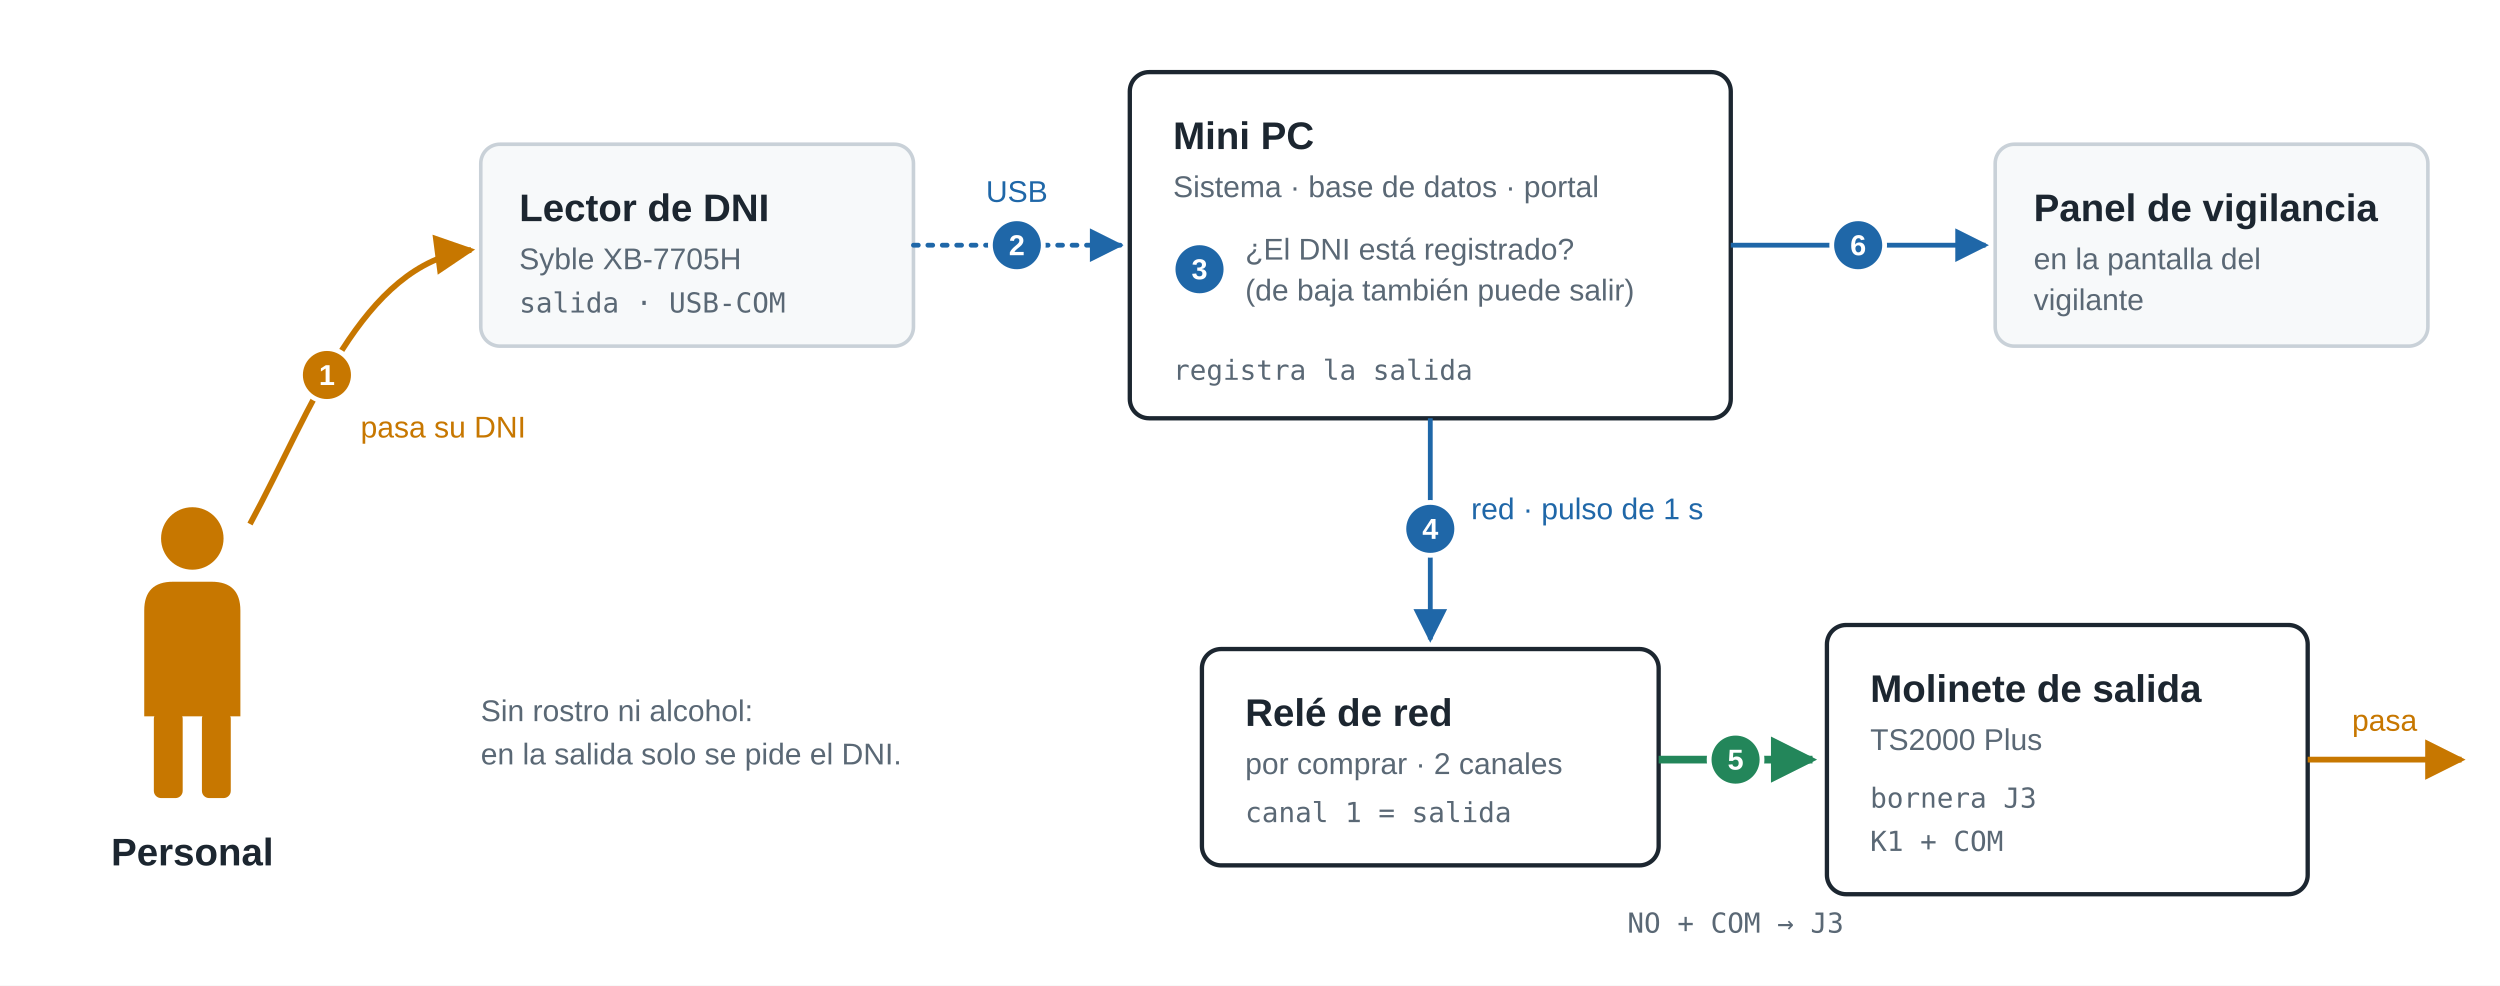
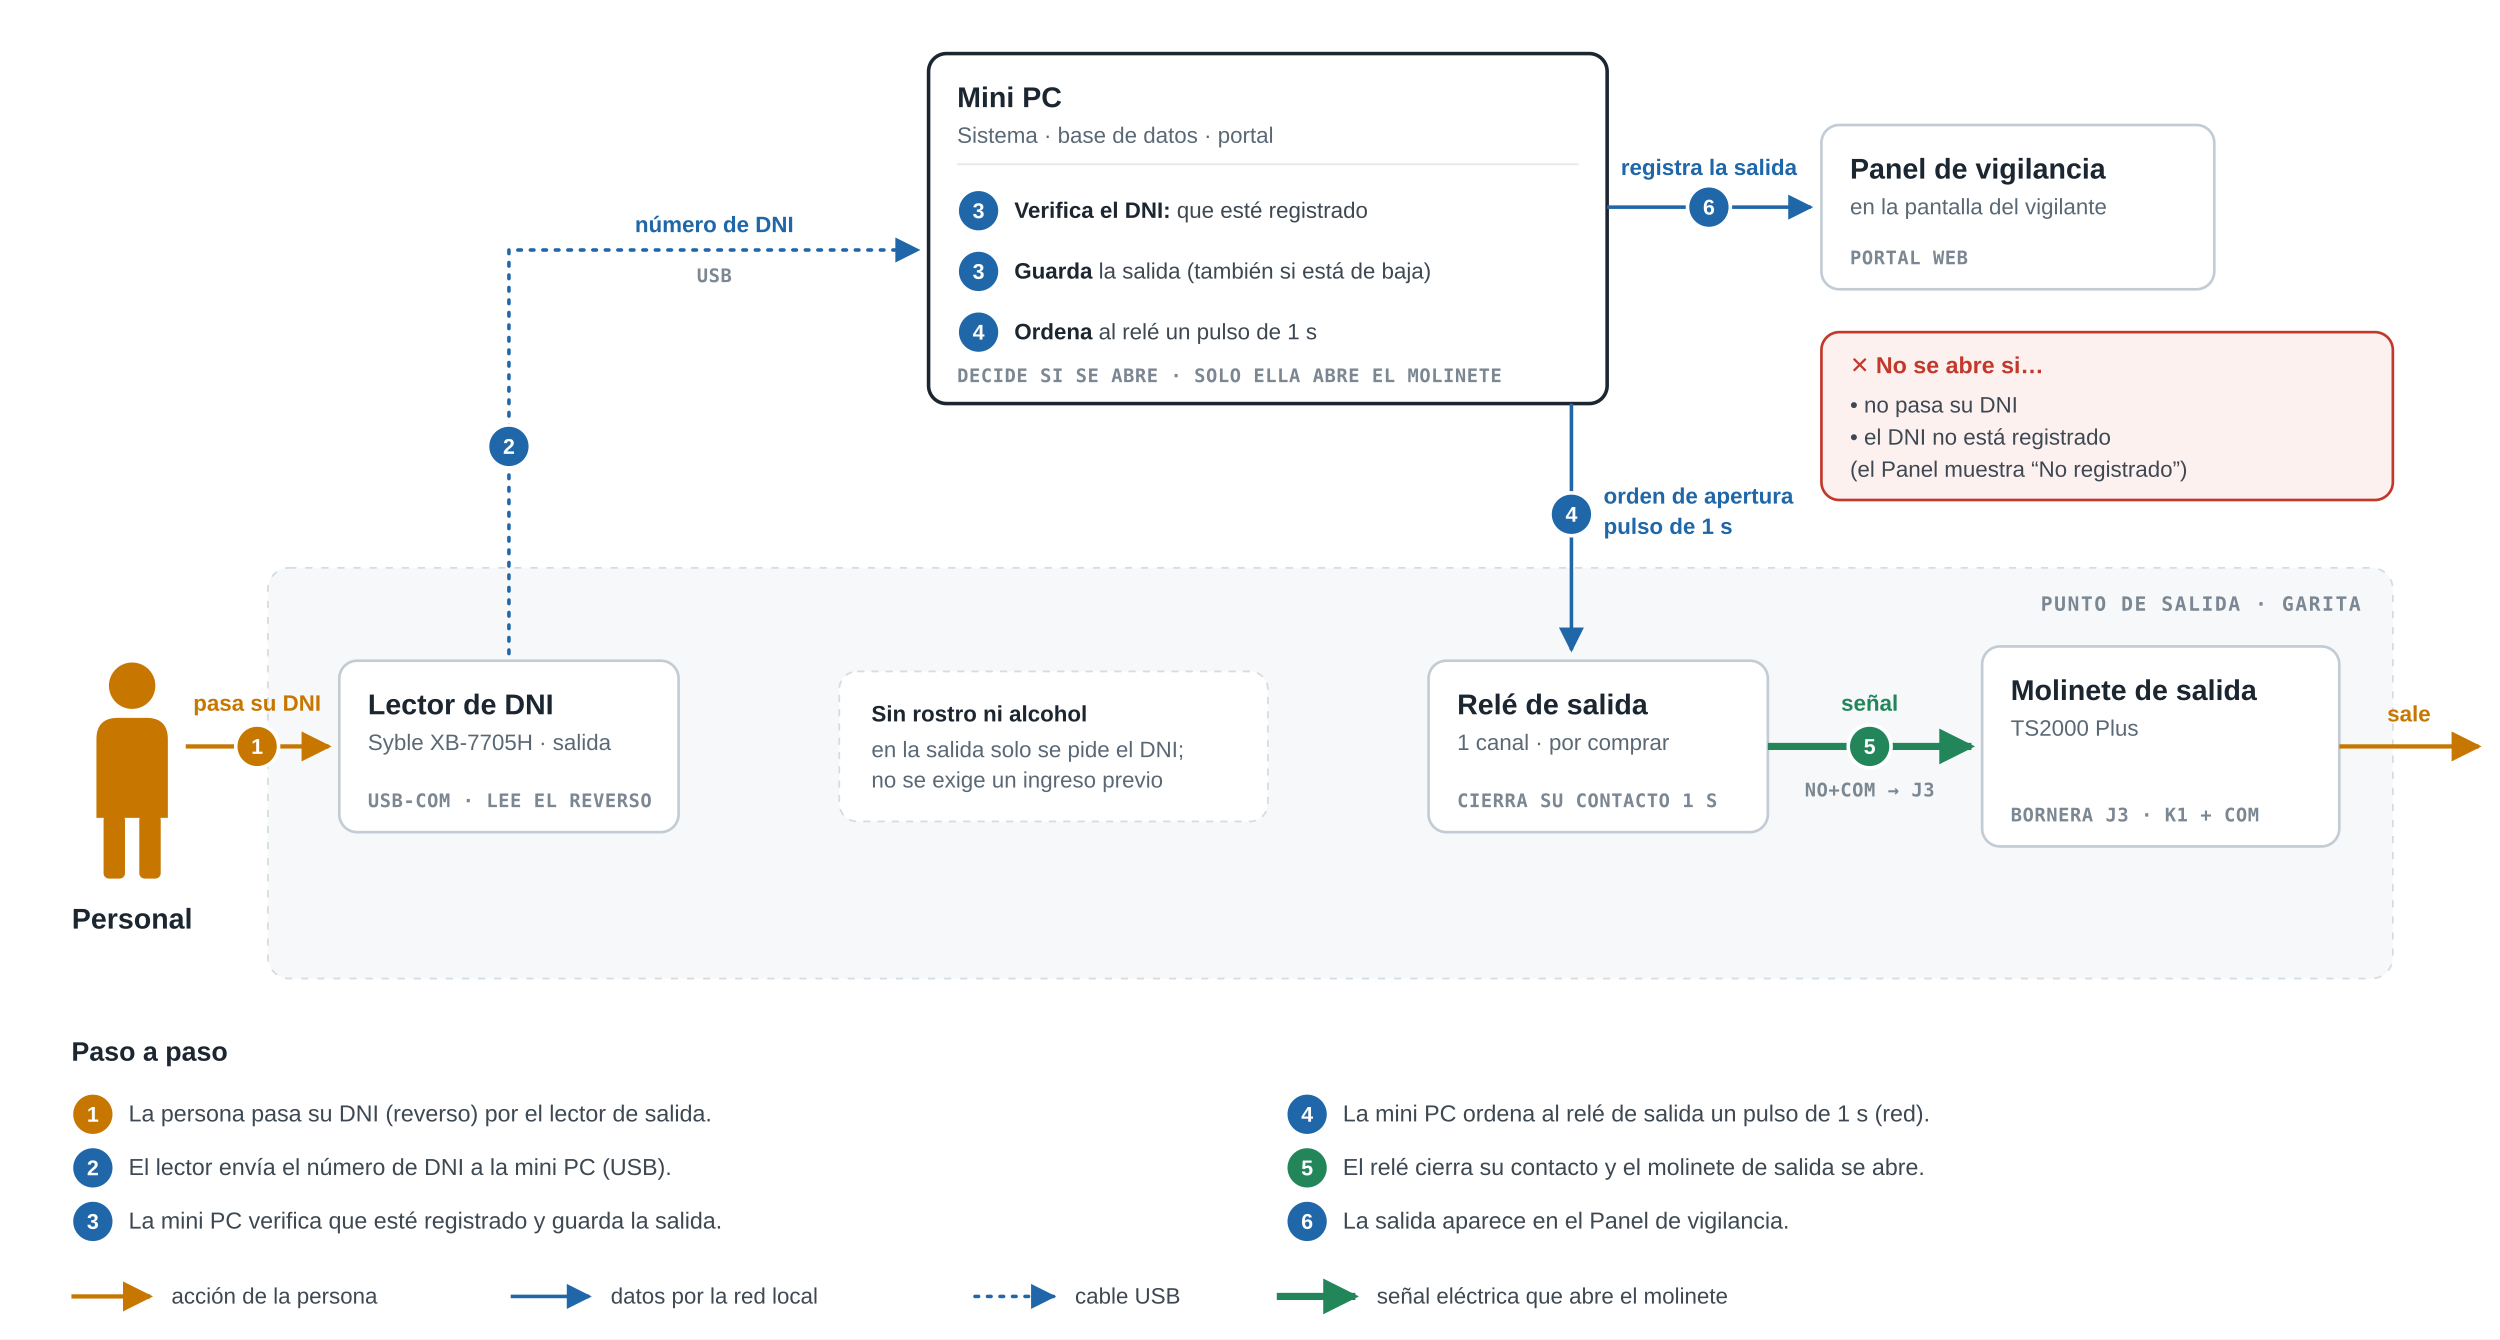
- <svg xmlns="http://www.w3.org/2000/svg" viewBox="0 0 1040 410" width="1040" height="410">
-   <style>/* SVG */
-   .bx { fill: #f7f9fa; stroke: #c9d1d8; stroke-width: 1.5; }
-   .bx-main { fill: #ffffff; stroke: #1c2630; stroke-width: 1.8; }
-   .t1 { font: 600 16px Segoe UI, Arial, sans-serif; fill: #1c2630; }
-   .t2 { font: 400 12.5px Segoe UI, Arial, sans-serif; fill: #5a6875; }
-   .tm { font: 500 11.5px Consolas, Menlo, monospace; fill: #5a6875; }
-   .lp { font: 500 12.5px Segoe UI, Arial, sans-serif; fill: #c77700; }
-   .ld { font: 500 12.5px Segoe UI, Arial, sans-serif; fill: #1f67a8; }
-   .lo { font: 600 12.5px Segoe UI, Arial, sans-serif; fill: #23865a; }
-   .lm { font: 500 12px Segoe UI, Arial, sans-serif; fill: #7b8792; }
-   .ap { stroke: #c77700; stroke-width: 2.4; fill: none; }
-   .ad { stroke: #1f67a8; stroke-width: 2; fill: none; }
-   .ao { stroke: #23865a; stroke-width: 3.2; fill: none; }
-   .am { stroke: #7b8792; stroke-width: 1.8; fill: none; stroke-dasharray: 6 5; }
-   .usb { stroke: #1f67a8; stroke-width: 2; fill: none; stroke-dasharray: 2 4; stroke-linecap: round; }
-   .fig { fill: #c77700; }
-   .n circle { stroke: #ffffff; stroke-width: 2; }
-   .n text { font: 700 12px Segoe UI, Arial, sans-serif; fill: #fff; text-anchor: middle; dominant-baseline: central; }
-   .np circle { fill: #c77700; }
-   .nd circle { fill: #1f67a8; }
-   .no circle { fill: #23865a; }
-   .mp { fill: #c77700; }
-   .md { fill: #1f67a8; }
-   .mo { fill: #23865a; }
-   .mm { fill: #7b8792; }
-   .zone { fill: none; stroke: #c9d1d8; stroke-width: 1; stroke-dasharray: 3 5; }
-   .zl { font: 500 11px Consolas, Menlo, monospace; fill: #5a6875; letter-spacing: .06em; }
+ <svg xmlns="http://www.w3.org/2000/svg" viewBox="0 0 1400 750" width="1400" height="750" role="img" aria-labelledby="sal-t">
+   <style>
+   text { font-family: Segoe UI, Arial, sans-serif; }
+   .bx { fill: #ffffff; stroke: #c3ccd4; stroke-width: 1.5; }
+   .bxm { fill: #ffffff; stroke: #1c2630; stroke-width: 2; }
+   .ti { font-size: 16px; font-weight: 600; fill: #1c2630; }
+   .su { font-size: 12.5px; fill: #5a6875; }
+   .tg { font: 600 10.5px Consolas, Menlo, monospace; fill: #7b8792; letter-spacing: .03em; }
+   .dl { font-size: 12.5px; fill: #3d4852; }
+   .dlb { font-size: 12.5px; font-weight: 600; fill: #1c2630; }
+   .zone { fill: #f6f8fa; stroke: #d5dce2; stroke-width: 1; stroke-dasharray: 4 5; }
+   .zl { font: 600 11px Consolas, Menlo, monospace; fill: #7b8792; letter-spacing: .08em; }
+   .lp { font-size: 12.5px; font-weight: 600; fill: #c77700; }
+   .lb { font-size: 12.5px; font-weight: 600; fill: #1f67a8; }
+   .lg { font-size: 12.5px; font-weight: 600; fill: #23865a; }
+   .num { font-size: 12px; font-weight: 700; fill: #fff; text-anchor: middle; dominant-baseline: central; }
+   .h2 { font-size: 15px; font-weight: 700; fill: #1c2630; }
+   .st { font-size: 13px; fill: #3d4852; }
+   .xt { font-size: 13px; font-weight: 700; fill: #c0392b; }
+   .xl { font-size: 12.5px; fill: #3d4852; }
</style>
-   <rect width="1040" height="410" fill="#ffffff" />
  <defs>
-     <marker id="sp" viewBox="0 0 10 10" refX="9" refY="5" markerWidth="7" markerHeight="7" orient="auto-start-reverse">
-       <path d="M0 0 L10 5 L0 10z" class="mp" />
+     <marker id="mp" viewBox="0 0 10 10" refX="9" refY="5" markerWidth="7" markerHeight="7" orient="auto">
+       <path d="M0 0 L10 5 L0 10z" fill="#c77700" />
    </marker>
-     <marker id="sd" viewBox="0 0 10 10" refX="9" refY="5" markerWidth="7" markerHeight="7" orient="auto-start-reverse">
-       <path d="M0 0 L10 5 L0 10z" class="md" />
+     <marker id="mb" viewBox="0 0 10 10" refX="9" refY="5" markerWidth="7" markerHeight="7" orient="auto">
+       <path d="M0 0 L10 5 L0 10z" fill="#1f67a8" />
    </marker>
-     <marker id="so" viewBox="0 0 10 10" refX="9" refY="5" markerWidth="6" markerHeight="6" orient="auto-start-reverse">
-       <path d="M0 0 L10 5 L0 10z" class="mo" />
+     <marker id="mg" viewBox="0 0 10 10" refX="9" refY="5" markerWidth="5" markerHeight="5" orient="auto">
+       <path d="M0 0 L10 5 L0 10z" fill="#23865a" />
    </marker>
  </defs>
-   <g class="fig" transform="translate(58 210)">
+   <rect width="1400" height="750" fill="#ffffff" />
+   <rect class="zone" x="150" y="318" width="1190" height="230" rx="12" />
+   <text class="zl" x="1322" y="342" text-anchor="end">PUNTO DE SALIDA · GARITA</text>
+   <rect class="bxm" x="520" y="30" width="380" height="196" rx="10" />
+   <text class="ti" x="536" y="60">Mini PC</text>
+   <text class="su" x="536" y="80">Sistema · base de datos · portal</text>
+   <line x1="536" y1="92" x2="884" y2="92" stroke="#e3e8ec" />
+   <circle cx="548" cy="118" r="12" fill="#1f67a8" stroke="#fff" stroke-width="2" />
+   <text class="num" x="548" y="118">3</text>
+   <text class="dl" x="568" y="122">
+     <tspan class="dlb">Verifica el DNI:</tspan> que esté registrado</text>
+   <circle cx="548" cy="152" r="12" fill="#1f67a8" stroke="#fff" stroke-width="2" />
+   <text class="num" x="548" y="152">3</text>
+   <text class="dl" x="568" y="156">
+     <tspan class="dlb">Guarda</tspan> la salida (también si está de baja)</text>
+   <circle cx="548" cy="186" r="12" fill="#1f67a8" stroke="#fff" stroke-width="2" />
+   <text class="num" x="548" y="186">4</text>
+   <text class="dl" x="568" y="190">
+     <tspan class="dlb">Ordena</tspan> al relé un pulso de 1 s</text>
+   <text class="tg" x="536" y="214">DECIDE SI SE ABRE · SOLO ELLA ABRE EL MOLINETE</text>
+   <rect class="bx" x="1020" y="70" width="220" height="92" rx="10" />
+   <text class="ti" x="1036" y="100">Panel de vigilancia</text>
+   <text class="su" x="1036" y="120">en la pantalla del vigilante</text>
+   <text class="tg" x="1036" y="148">PORTAL WEB</text>
+   <path d="M900 116 L1014 116" stroke="#1f67a8" stroke-width="2" fill="none" marker-end="url(#mb)" />
+   <circle cx="957" cy="116" r="12" fill="#1f67a8" stroke="#fff" stroke-width="2" />
+   <text class="num" x="957" y="116">6</text>
+   <text class="lb" x="957" y="98" text-anchor="middle">registra la salida</text>
+   <rect x="1020" y="186" width="320" height="94" rx="10" fill="#fdf1f0" stroke="#c0392b" stroke-width="1.5" />
+   <text class="xt" x="1036" y="209">✕ No se abre si…</text>
+   <text class="xl" x="1036" y="231">• no pasa su DNI</text>
+   <text class="xl" x="1036" y="249">• el DNI no está registrado</text>
+   <text class="xl" x="1036" y="267">   (el Panel muestra “No registrado”)</text>
+   <g fill="#c77700" transform="translate(52 370)">
    <circle cx="22" cy="14" r="13" />
    <path d="M2 88 L2 44 Q2 32 14 32 L30 32 Q42 32 42 44 L42 88 Z" />
    <rect x="6" y="86" width="12" height="36" rx="3" />
    <rect x="26" y="86" width="12" height="36" rx="3" />
  </g>
-   <text class="t1" x="80" y="360" text-anchor="middle">Personal</text>
-   <rect class="bx" x="200" y="60" width="180" height="84" rx="8" />
-   <text class="t1" x="216" y="92">Lector de DNI</text>
-   <text class="t2" x="216" y="112">Syble XB-7705H</text>
-   <text class="tm" x="216" y="130">salida · USB-COM</text>
-   <rect class="bx-main" x="470" y="30" width="250" height="144" rx="8" />
-   <text class="t1" x="488" y="62">Mini PC</text>
-   <text class="t2" x="488" y="82">Sistema · base de datos · portal</text>
-   <g class="n nd">
-     <circle cx="499" cy="112" r="11" />
-     <text x="499" y="112">3</text>
-   </g>
-   <text class="t2" x="518" y="108">¿El DNI está registrado?</text>
-   <text class="t2" x="518" y="125">(de baja también puede salir)</text>
-   <text class="tm" x="488" y="158">registra la salida</text>
-   <rect class="bx" x="830" y="60" width="180" height="84" rx="8" />
-   <text class="t1" x="846" y="92">Panel de vigilancia</text>
-   <text class="t2" x="846" y="112">en la pantalla del</text>
-   <text class="t2" x="846" y="129">vigilante</text>
-   <rect class="bx-main" x="500" y="270" width="190" height="90" rx="8" />
-   <text class="t1" x="518" y="302">Relé de red</text>
-   <text class="t2" x="518" y="322">por comprar · 2 canales</text>
-   <text class="tm" x="518" y="342">canal 1 = salida</text>
-   <rect class="bx-main" x="760" y="260" width="200" height="112" rx="8" />
-   <text class="t1" x="778" y="292">Molinete de salida</text>
-   <text class="t2" x="778" y="312">TS2000 Plus</text>
-   <text class="tm" x="778" y="336">bornera J3</text>
-   <text class="tm" x="778" y="354">K1 + COM</text>
-   <path class="ap" d="M104 218 C130 170 150 110 196 104" marker-end="url(#sp)" />
-   <g class="n np">
-     <circle cx="136" cy="156" r="11" />
-     <text x="136" y="156">1</text>
-   </g>
-   <text class="lp" x="150" y="182">pasa su DNI</text>
-   <path class="usb" d="M380 102 L466 102" marker-end="url(#sd)" />
-   <g class="n nd">
-     <circle cx="423" cy="102" r="11" />
-     <text x="423" y="102">2</text>
-   </g>
-   <text class="ld" x="423" y="84" text-anchor="middle">USB</text>
-   <path class="ad" d="M595 174 L595 266" marker-end="url(#sd)" />
-   <g class="n nd">
-     <circle cx="595" cy="220" r="11" />
-     <text x="595" y="220">4</text>
-   </g>
-   <text class="ld" x="612" y="216">red · pulso de 1 s</text>
-   <path class="ao" d="M690 316 L754 316" marker-end="url(#so)" />
-   <g class="n no">
-     <circle cx="722" cy="316" r="11" />
-     <text x="722" y="316">5</text>
-   </g>
-   <text class="tm" x="722" y="388" text-anchor="middle">NO + COM → J3</text>
-   <path class="ad" d="M720 102 L826 102" marker-end="url(#sd)" />
-   <g class="n nd">
-     <circle cx="773" cy="102" r="11" />
-     <text x="773" y="102">6</text>
-   </g>
-   <path class="ap" d="M960 316 L1024 316" marker-end="url(#sp)" />
-   <text class="lp" x="992" y="304" text-anchor="middle">pasa</text>
-   <text class="t2" x="200" y="300">Sin rostro ni alcohol:</text>
-   <text class="t2" x="200" y="318">en la salida solo se pide el DNI.</text>
+   <text class="ti" x="74" y="520" text-anchor="middle">Personal</text>
+   <rect class="bx" x="190" y="370" width="190" height="96" rx="10" />
+   <text class="ti" x="206" y="400">Lector de DNI</text>
+   <text class="su" x="206" y="420">Syble XB-7705H · salida</text>
+   <text class="tg" x="206" y="452">USB-COM · LEE EL REVERSO</text>
+   <rect x="470" y="376" width="240" height="84" rx="10" fill="#ffffff" stroke="#d5dce2" stroke-dasharray="4 4" />
+   <text class="dlb" x="488" y="404">Sin rostro ni alcohol</text>
+   <text class="su" x="488" y="424">en la salida solo se pide el DNI;</text>
+   <text class="su" x="488" y="441">no se exige un ingreso previo</text>
+   <rect class="bx" x="800" y="370" width="190" height="96" rx="10" />
+   <text class="ti" x="816" y="400">Relé de salida</text>
+   <text class="su" x="816" y="420">1 canal · por comprar</text>
+   <text class="tg" x="816" y="452">CIERRA SU CONTACTO 1 S</text>
+   <rect class="bx" x="1110" y="362" width="200" height="112" rx="10" />
+   <text class="ti" x="1126" y="392">Molinete de salida</text>
+   <text class="su" x="1126" y="412">TS2000 Plus</text>
+   <text class="tg" x="1126" y="460">BORNERA J3 · K1 + COM</text>
+   <path d="M104 418 L184 418" stroke="#c77700" stroke-width="2.4" fill="none" marker-end="url(#mp)" />
+   <circle cx="144" cy="418" r="12" fill="#c77700" stroke="#fff" stroke-width="2" />
+   <text class="num" x="144" y="418">1</text>
+   <text class="lp" x="144" y="398" text-anchor="middle">pasa su DNI</text>
+   <path d="M285 366 L285 140 L514 140" stroke="#1f67a8" stroke-width="2" stroke-dasharray="2 5" stroke-linecap="round" fill="none" marker-end="url(#mb)" />
+   <circle cx="285" cy="250" r="12" fill="#1f67a8" stroke="#fff" stroke-width="2" />
+   <text class="num" x="285" y="250">2</text>
+   <text class="lb" x="400" y="130" text-anchor="middle">número de DNI</text>
+   <text class="tg" x="400" y="158" text-anchor="middle" fill="#1f67a8">USB</text>
+   <path d="M880 226 L880 364" stroke="#1f67a8" stroke-width="2" fill="none" marker-end="url(#mb)" />
+   <circle cx="880" cy="288" r="12" fill="#1f67a8" stroke="#fff" stroke-width="2" />
+   <text class="num" x="880" y="288">4</text>
+   <text class="lb" x="898" y="282">orden de apertura</text>
+   <text class="lb" x="898" y="299">pulso de 1 s</text>
+   <path d="M990 418 L1104 418" stroke="#23865a" stroke-width="4" fill="none" marker-end="url(#mg)" />
+   <circle cx="1047" cy="418" r="12" fill="#23865a" stroke="#fff" stroke-width="2" />
+   <text class="num" x="1047" y="418">5</text>
+   <text class="lg" x="1047" y="398" text-anchor="middle">señal</text>
+   <text class="tg" x="1047" y="446" text-anchor="middle" fill="#23865a">NO+COM → J3</text>
+   <path d="M1310 418 L1388 418" stroke="#c77700" stroke-width="2.4" fill="none" marker-end="url(#mp)" />
+   <text class="lp" x="1349" y="404" text-anchor="middle">sale</text>
+   <text class="h2" x="40" y="594">Paso a paso</text>
+   <circle cx="52" cy="624" r="12" fill="#c77700" stroke="#fff" stroke-width="2" />
+   <text class="num" x="52" y="624">1</text>
+   <text class="st" x="72" y="628">La persona pasa su DNI (reverso) por el lector de salida.</text>
+   <circle cx="52" cy="654" r="12" fill="#1f67a8" stroke="#fff" stroke-width="2" />
+   <text class="num" x="52" y="654">2</text>
+   <text class="st" x="72" y="658">El lector envía el número de DNI a la mini PC (USB).</text>
+   <circle cx="52" cy="684" r="12" fill="#1f67a8" stroke="#fff" stroke-width="2" />
+   <text class="num" x="52" y="684">3</text>
+   <text class="st" x="72" y="688">La mini PC verifica que esté registrado y guarda la salida.</text>
+   <circle cx="732" cy="624" r="12" fill="#1f67a8" stroke="#fff" stroke-width="2" />
+   <text class="num" x="732" y="624">4</text>
+   <text class="st" x="752" y="628">La mini PC ordena al relé de salida un pulso de 1 s (red).</text>
+   <circle cx="732" cy="654" r="12" fill="#23865a" stroke="#fff" stroke-width="2" />
+   <text class="num" x="732" y="654">5</text>
+   <text class="st" x="752" y="658">El relé cierra su contacto y el molinete de salida se abre.</text>
+   <circle cx="732" cy="684" r="12" fill="#1f67a8" stroke="#fff" stroke-width="2" />
+   <text class="num" x="732" y="684">6</text>
+   <text class="st" x="752" y="688">La salida aparece en el Panel de vigilancia.</text>
+   <path d="M40 726 L84 726" stroke="#c77700" stroke-width="2.4" fill="none" marker-end="url(#mp)" />
+   <text class="dl" x="96" y="730">acción de la persona</text>
+   <path d="M286 726 L330 726" stroke="#1f67a8" stroke-width="2" fill="none" marker-end="url(#mb)" />
+   <text class="dl" x="342" y="730">datos por la red local</text>
+   <path d="M546 726 L590 726" stroke="#1f67a8" stroke-width="2" stroke-dasharray="2 5" stroke-linecap="round" fill="none" marker-end="url(#mb)" />
+   <text class="dl" x="602" y="730">cable USB</text>
+   <path d="M715 726 L759 726" stroke="#23865a" stroke-width="4" fill="none" marker-end="url(#mg)" />
+   <text class="dl" x="771" y="730">señal eléctrica que abre el molinete</text>
</svg>
